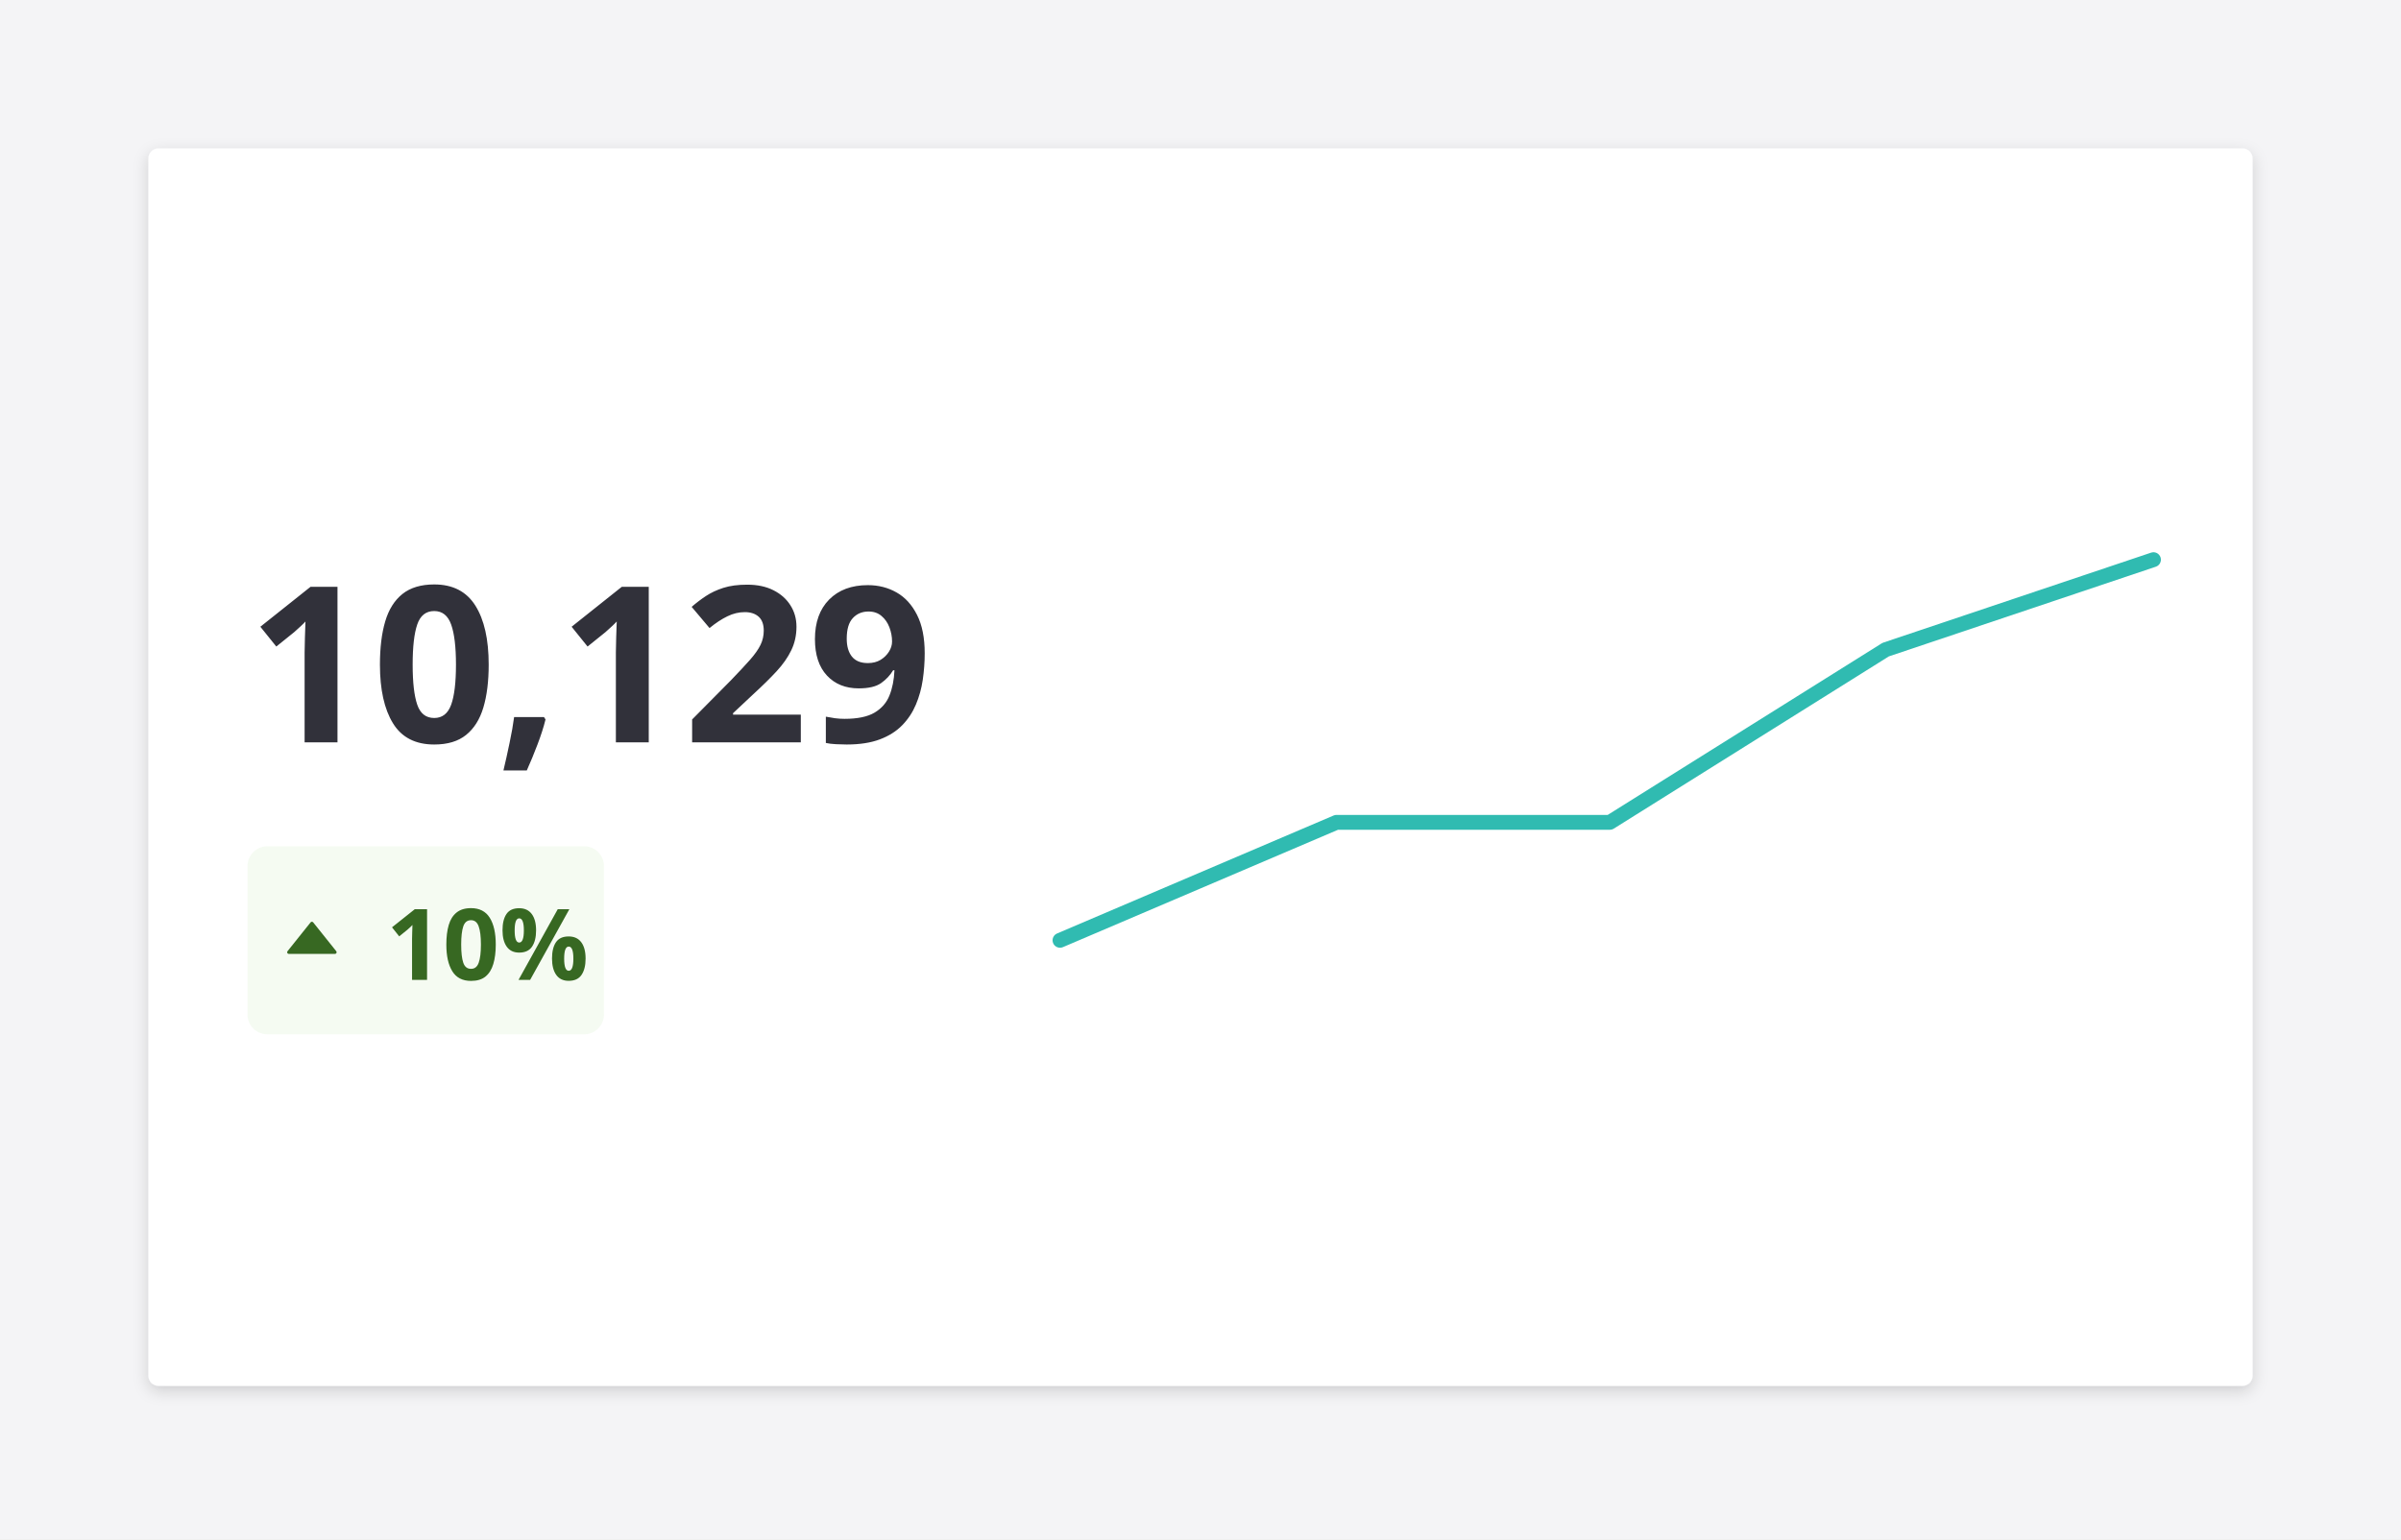
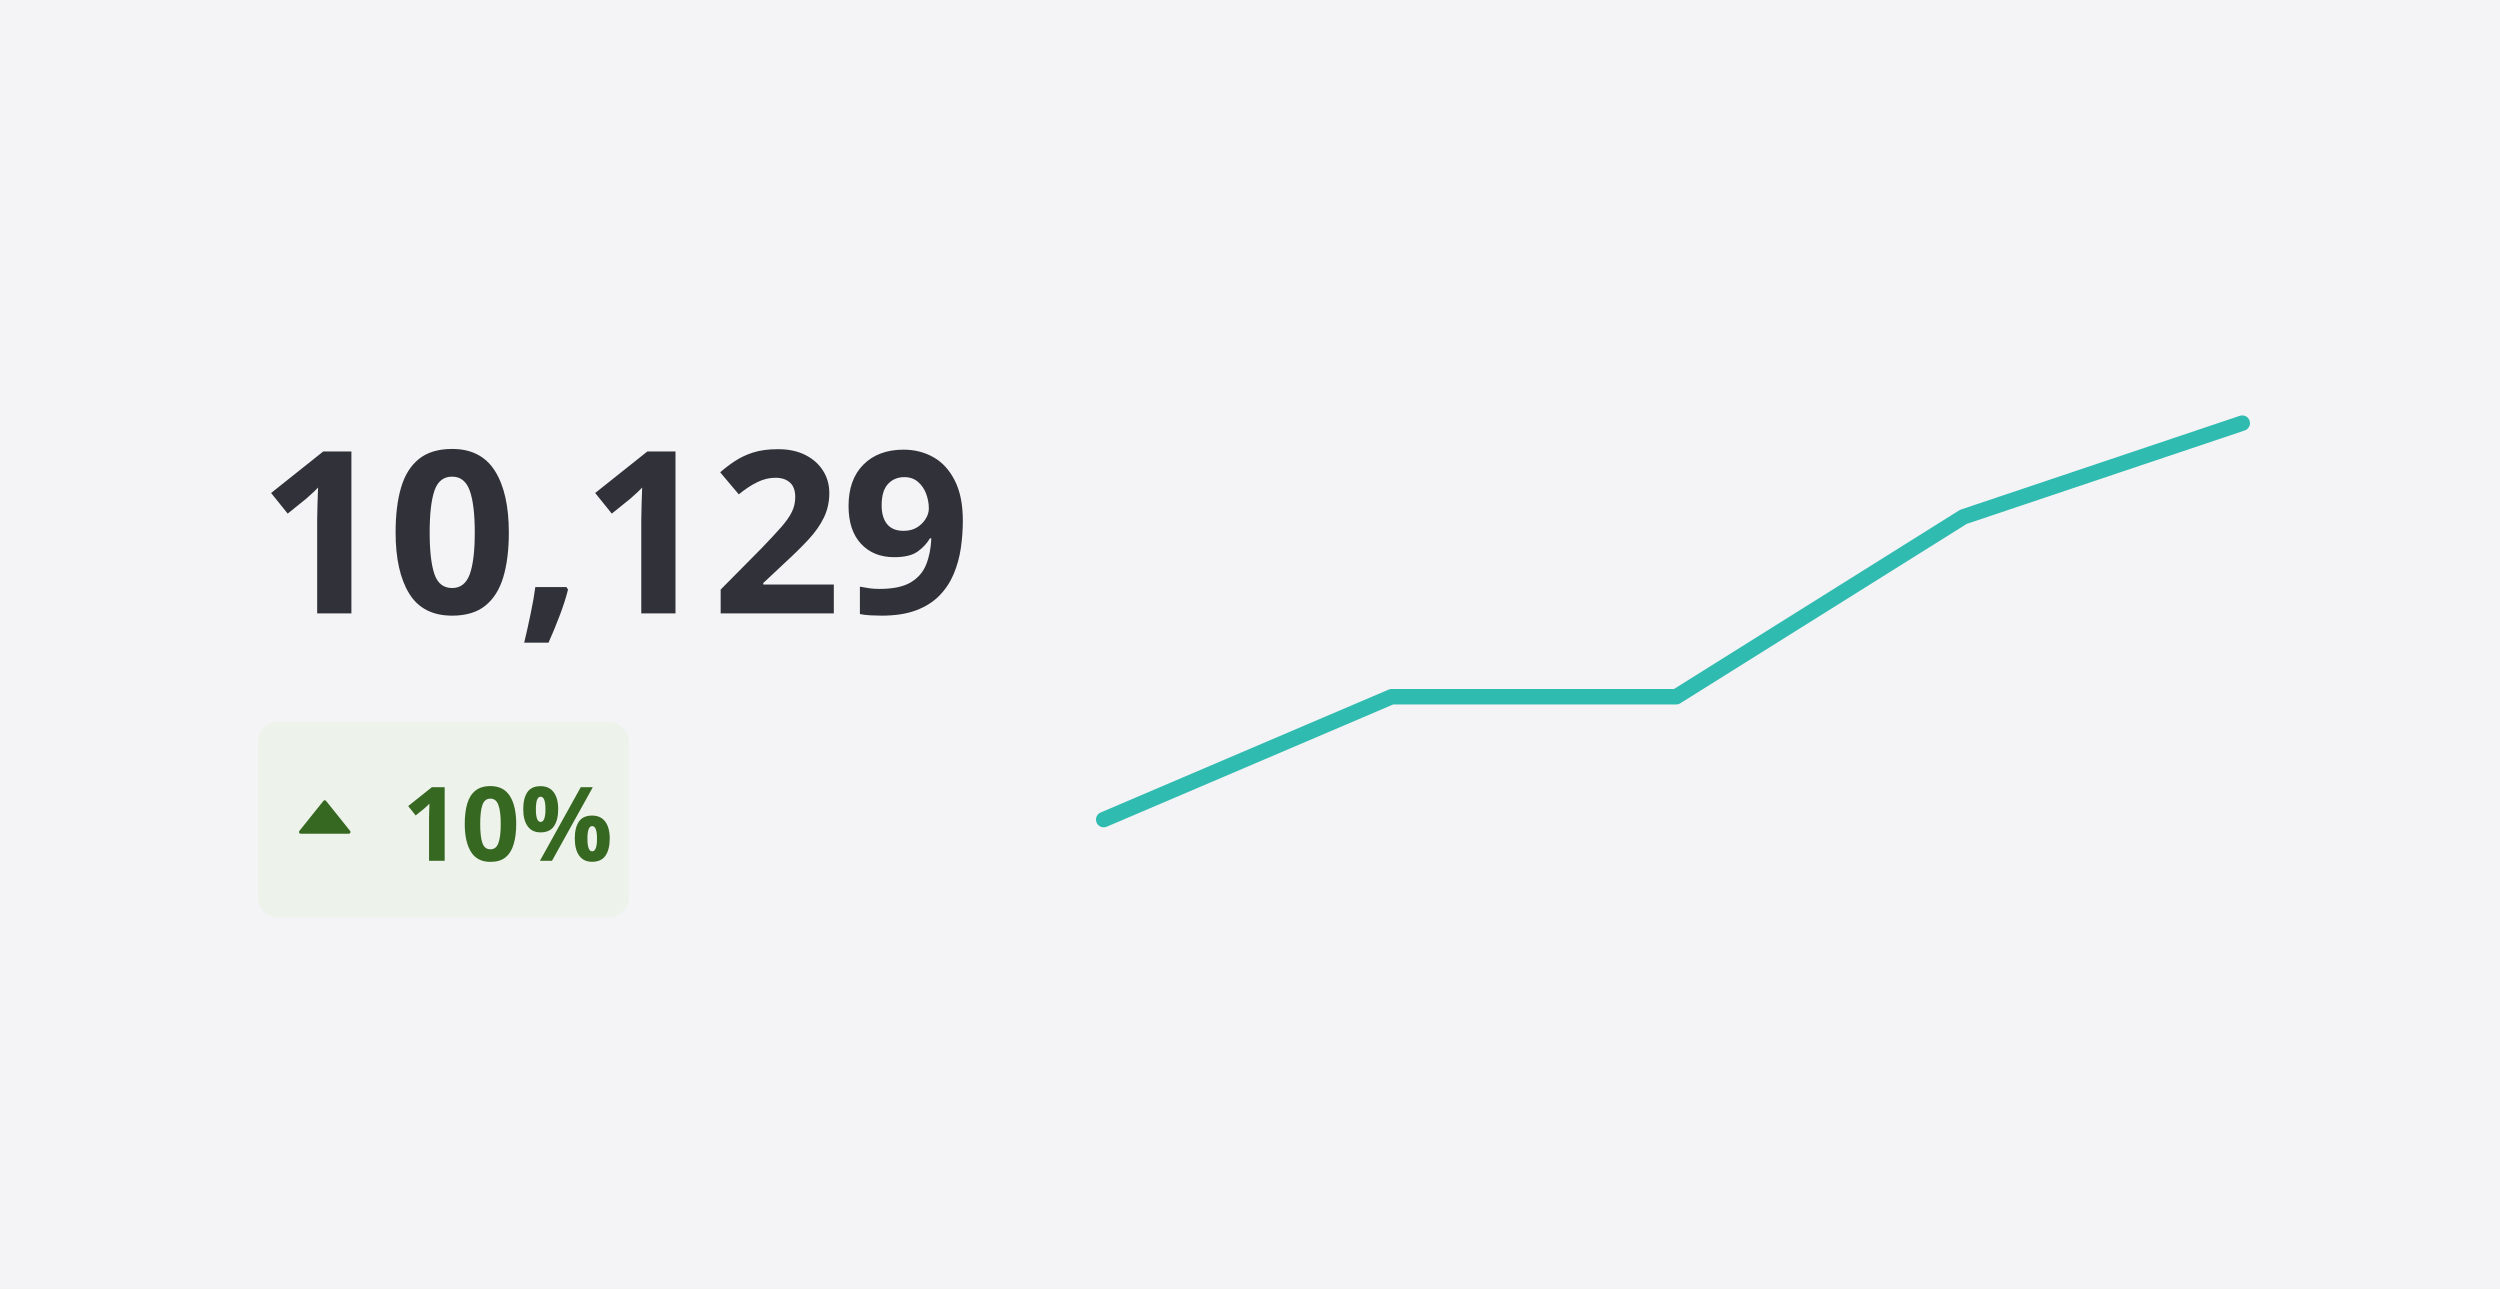
- <svg xmlns="http://www.w3.org/2000/svg" width="485" height="311" viewBox="0 0 485 311">
+ <svg xmlns="http://www.w3.org/2000/svg" width="485" height="250" viewBox="0 0 485 250">
  <defs>
-     <filter id="Card" x="25.5" y="26.5" width="434" height="259" filterUnits="userSpaceOnUse">
-       <feOffset dy="1" input="SourceAlpha" />
-       <feGaussianBlur stdDeviation="1.5" result="blur" />
-       <feFlood flood-opacity="0.161" />
-       <feComposite operator="in" in2="blur" />
-       <feComposite in="SourceGraphic" />
-     </filter>
    <clipPath id="clip-display">
-       <rect width="485" height="311" />
+       <rect width="485" height="250" />
    </clipPath>
  </defs>
  <g id="display" clip-path="url(#clip-display)">
-     <rect width="485" height="311" fill="#f4f4f6" />
-     <g id="Group_270714" data-name="Group 270714">
-       <g transform="matrix(1, 0, 0, 1, 0, 0)" filter="url(#Card)">
-         <rect id="Card-2" data-name="Card" width="425" height="250" rx="2" transform="translate(30 30)" fill="#fff" />
-       </g>
+     <rect width="485" height="250" fill="#f4f4f6" />
+     <g id="Group_270714" data-name="Group 270714" transform="translate(0 -31)">
      <text id="_10_129" data-name="10,129" transform="translate(50 150)" fill="#31313a" font-size="44" font-family="SegoeUI-Semibold, Segoe UI" font-weight="600">
        <tspan x="0" y="0">10,129</tspan>
      </text>
      <g id="Tags" transform="translate(70 180)">
        <rect id="Rectangle_9728" data-name="Rectangle 9728" width="72" height="38" rx="4" transform="translate(-20 -9)" fill="#d7efcd" opacity="0.25" />
        <text id="_10_" data-name="10%" transform="translate(8 18)" fill="#376822" font-size="20" font-family="SegoeUI-Semibold, Segoe UI" font-weight="600">
          <tspan x="0" y="0">10%</tspan>
        </text>
        <g id="Caret_down" data-name="Caret down" transform="translate(-19 -2.5)">
          <g id="Group_270231" data-name="Group 270231">
            <g id="Group_270230" data-name="Group 270230" transform="translate(7 8.75)">
              <path id="Path_101161" data-name="Path 101161" d="M12.384,11.067H3.054a.335.335,0,0,1-.261-.544l4.665-5.83a.334.334,0,0,1,.523,0l4.665,5.83A.335.335,0,0,1,12.384,11.067Z" transform="translate(-2.719 -4.567)" fill="#376822" />
            </g>
          </g>
        </g>
      </g>
      <path id="Path_101193" data-name="Path 101193" d="M892.5,435.68a1.5,1.5,0,0,1-.589-2.88l55.858-23.839a1.5,1.5,0,0,1,.589-.12h54.779l55.343-34.663a1.5,1.5,0,0,1,.318-.151l54.105-18.18a1.5,1.5,0,0,1,.956,2.844l-53.937,18.123-55.558,34.8a1.5,1.5,0,0,1-.8.229h-54.9l-55.576,23.719A1.5,1.5,0,0,1,892.5,435.68Z" transform="translate(-678.379 -244.18)" fill="#30bbb1" />
    </g>
  </g>
</svg>
